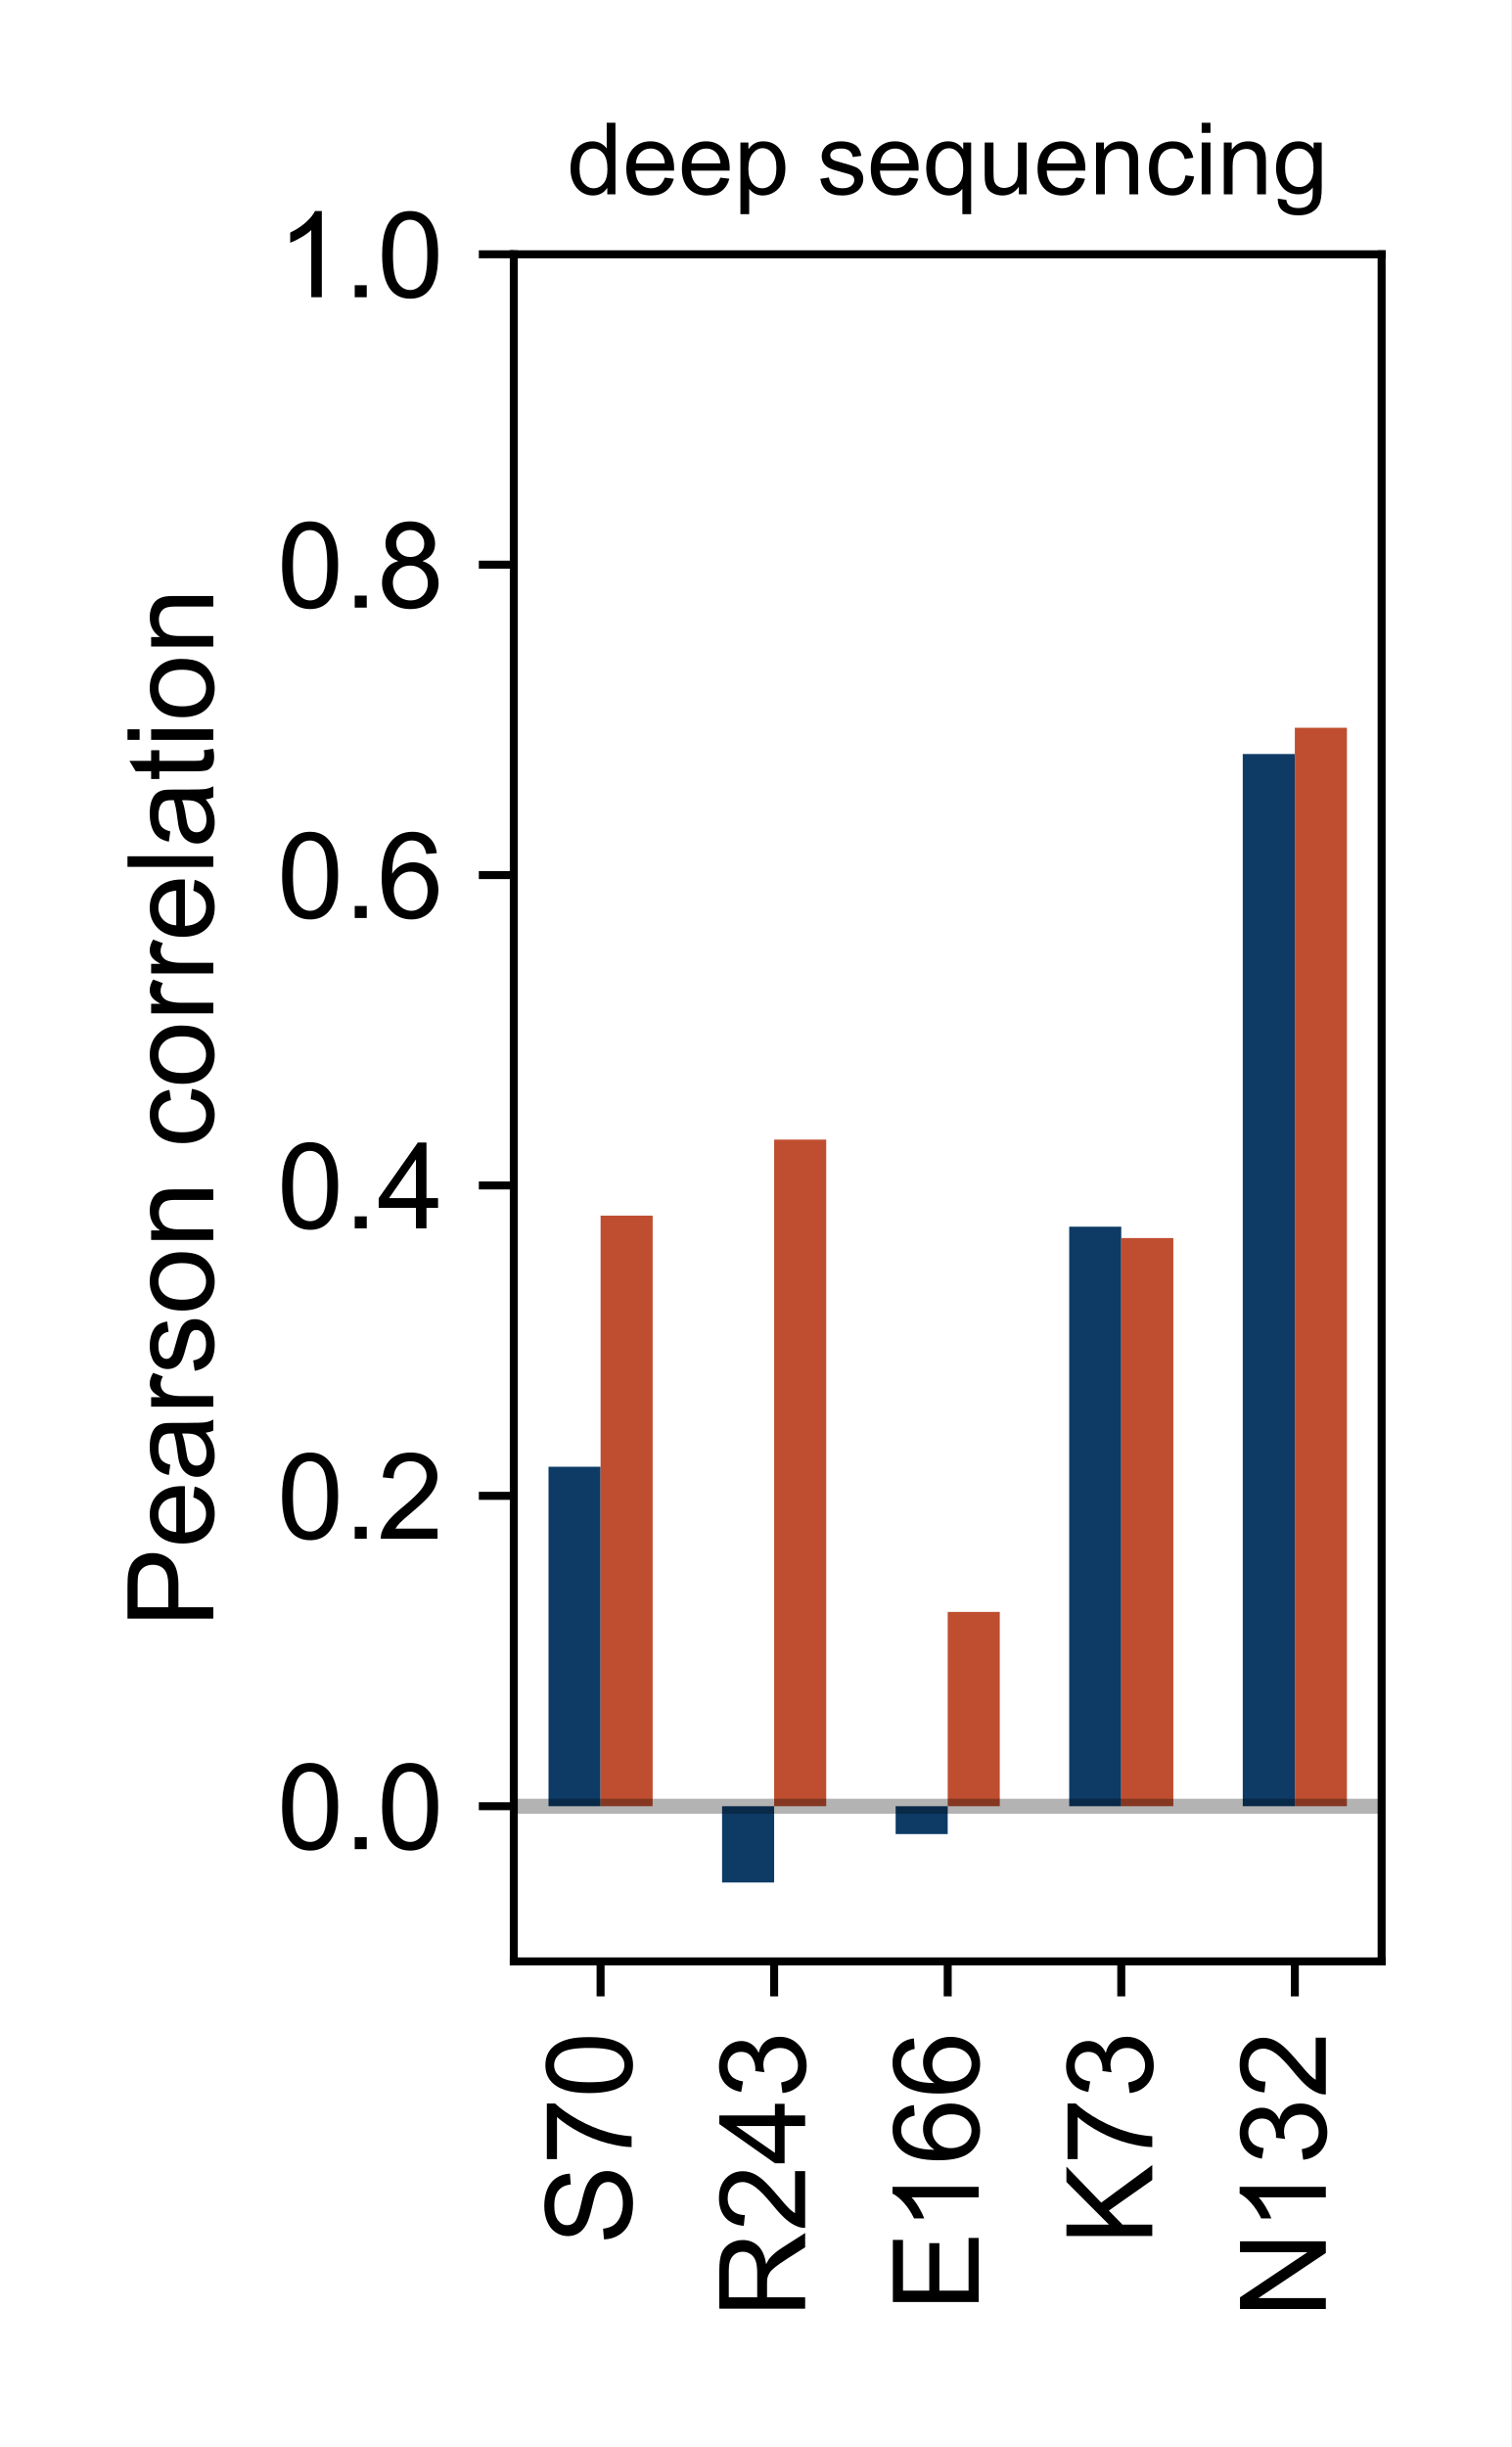
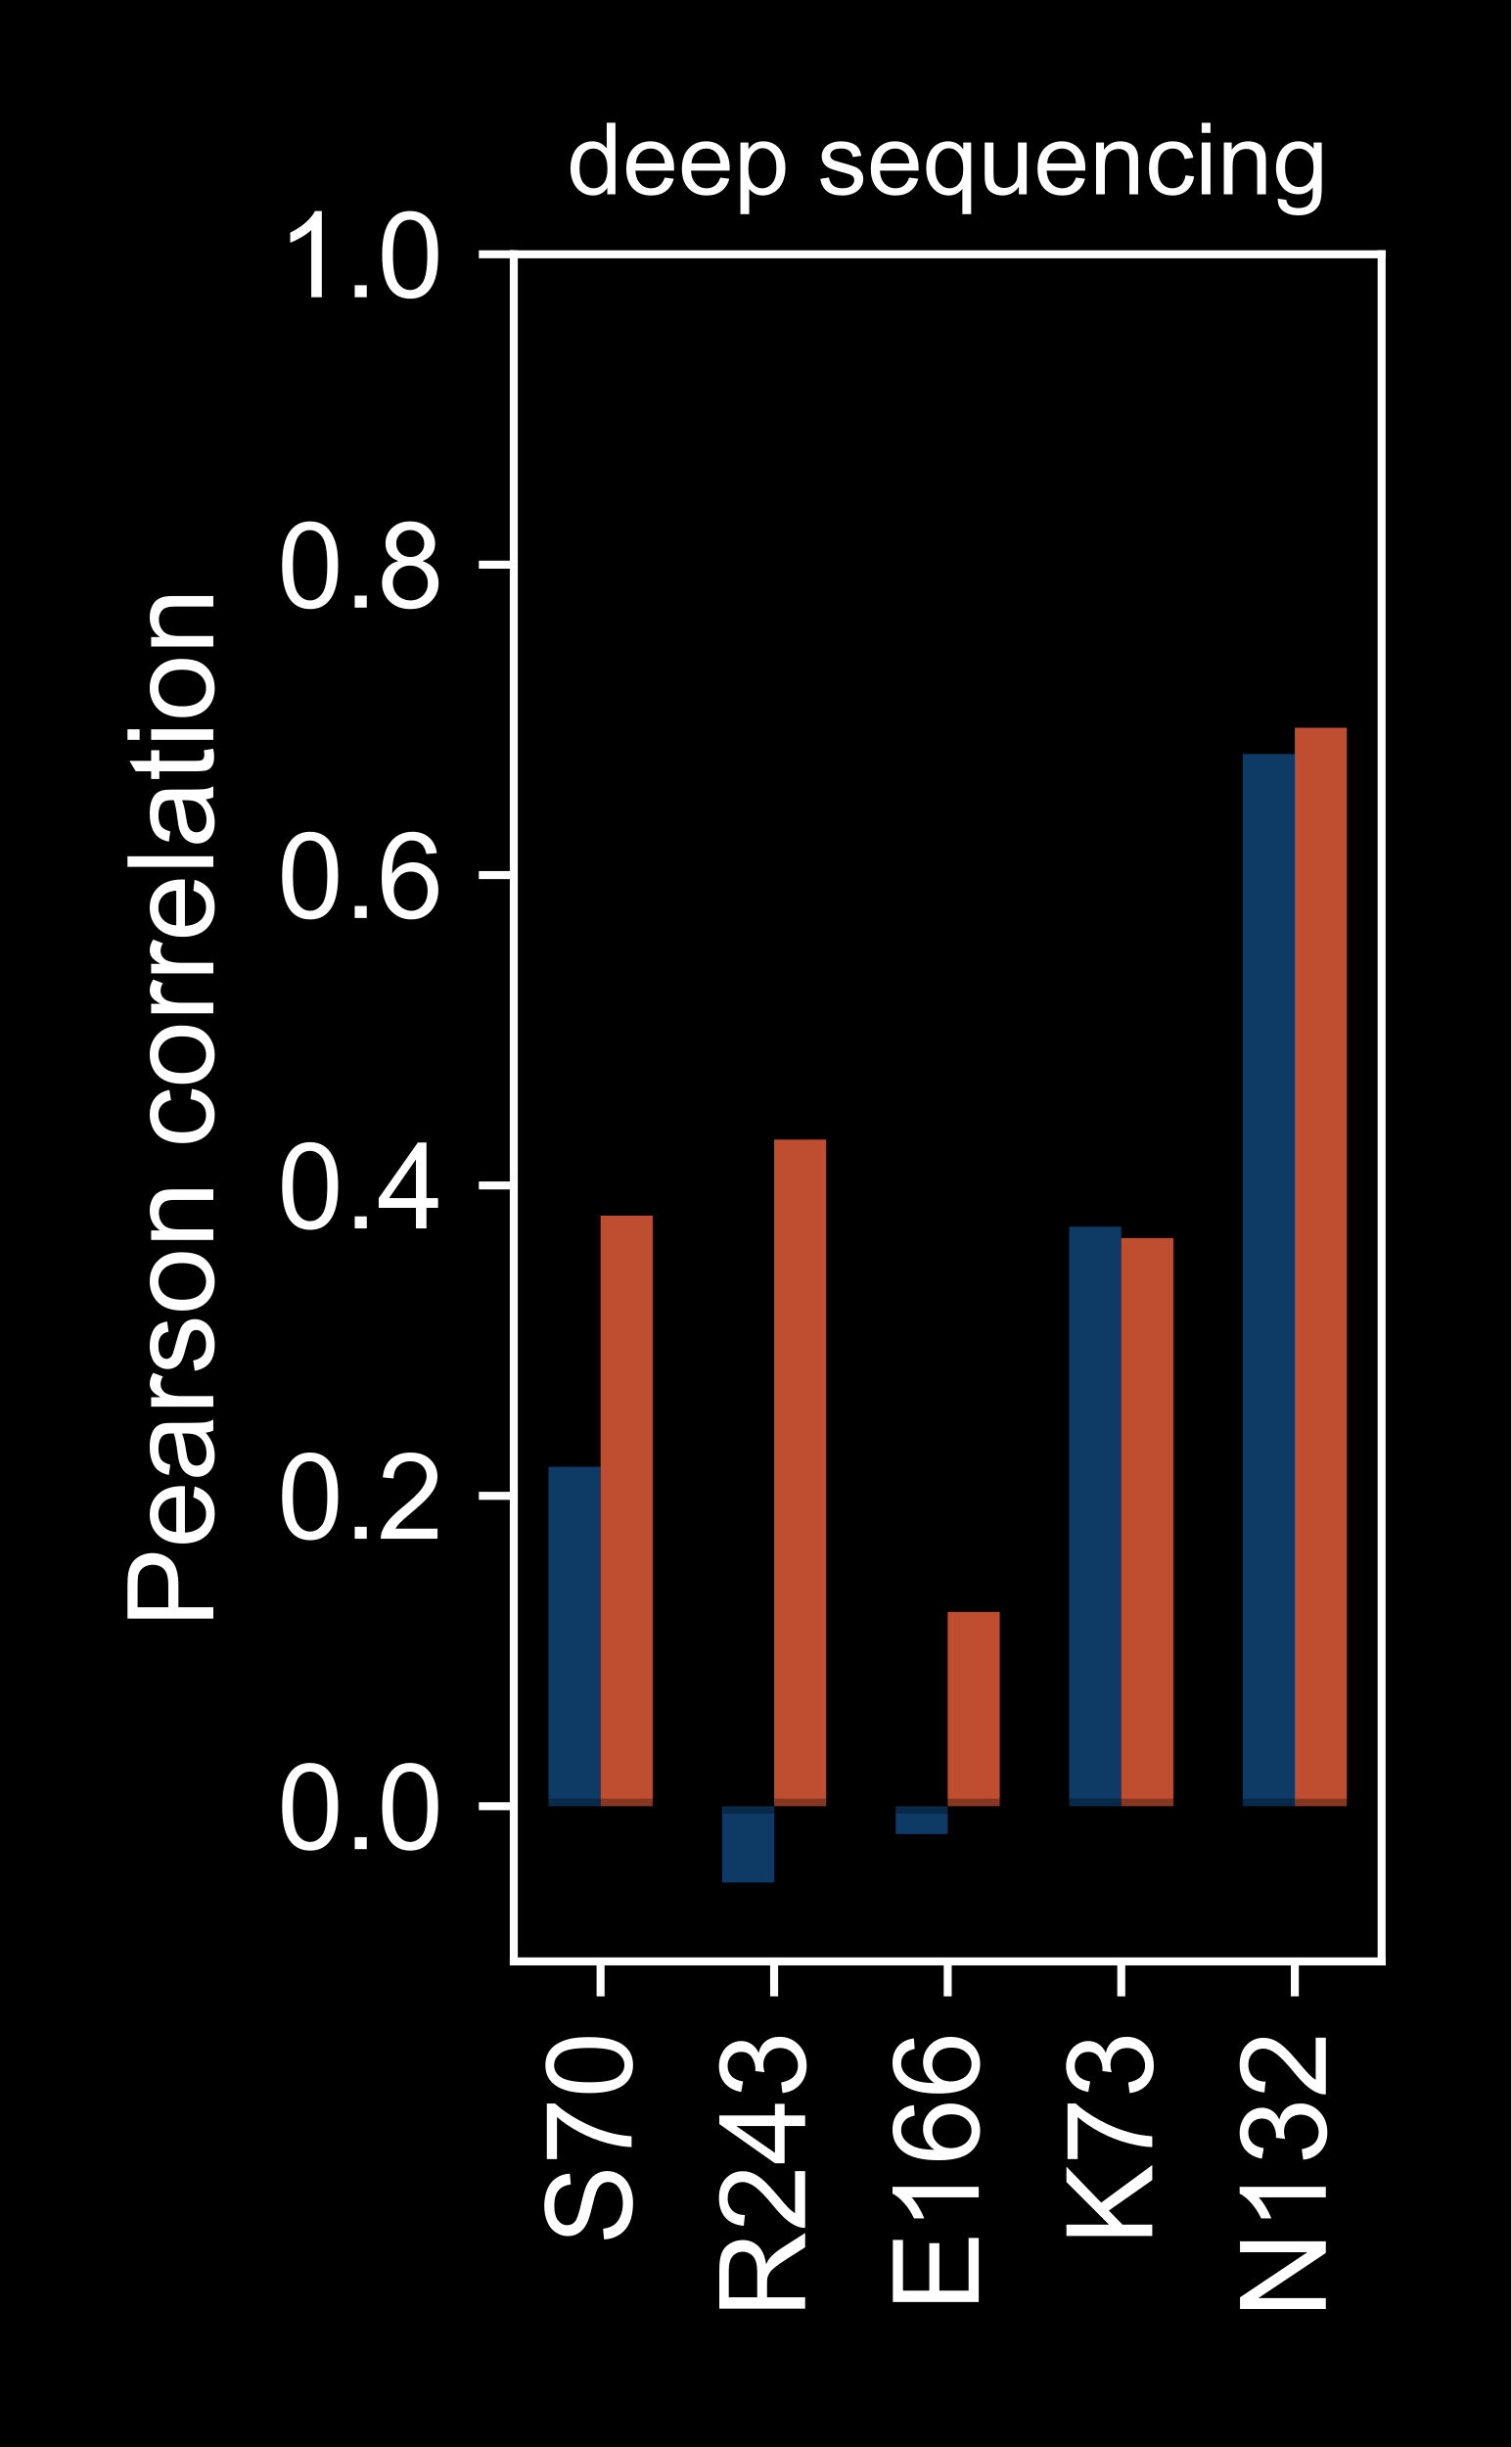
<svg xmlns="http://www.w3.org/2000/svg" xmlns:xlink="http://www.w3.org/1999/xlink" width="151.2pt" height="244.8pt" viewBox="0 0 151.2 244.8" version="1.1">
  <defs>
    <style type="text/css">*{stroke-linejoin: round; stroke-linecap: butt}</style>
  </defs>
  <g id="figure_1">
    <g id="patch_1">
-       <path d="M 0 244.8  L 151.2 244.8  L 151.2 0  L 0 0  z " style="fill: #ffffff" />
+       <path d="M 0 244.8  L 151.2 244.8  L 151.2 0  L 0 0  z " />
    </g>
    <g id="axes_1">
      <g id="patch_2">
-         <path d="M 51.41 196.22  L 138.24 196.22  L 138.24 25.44  L 51.41 25.44  z " style="fill: #ffffff" />
+         <path d="M 51.41 196.22  L 138.24 196.22  L 138.24 25.44  L 51.41 25.44  z " />
      </g>
      <g id="patch_3">
-         <path d="M 54.883 180.695  L 60.093 180.695  L 60.093 146.735  L 54.883 146.735  z " clip-path="url(#p0dbfb84acb)" style="fill: #0d3b66" />
+         <path d="M 54.883 180.695  L 60.093 180.695  L 60.093 146.735  L 54.883 146.735  z " clip-path="url(#pf752a620ba)" style="fill: #0d3b66" />
      </g>
      <g id="patch_4">
-         <path d="M 72.249 180.695  L 77.459 180.695  L 77.459 188.326  L 72.249 188.326  z " clip-path="url(#p0dbfb84acb)" style="fill: #0d3b66" />
+         <path d="M 72.249 180.695  L 77.459 180.695  L 77.459 188.326  L 72.249 188.326  z " clip-path="url(#pf752a620ba)" style="fill: #0d3b66" />
      </g>
      <g id="patch_5">
-         <path d="M 89.615 180.695  L 94.825 180.695  L 94.825 183.482  L 89.615 183.482  z " clip-path="url(#p0dbfb84acb)" style="fill: #0d3b66" />
+         <path d="M 89.615 180.695  L 94.825 180.695  L 94.825 183.482  L 89.615 183.482  z " clip-path="url(#pf752a620ba)" style="fill: #0d3b66" />
      </g>
      <g id="patch_6">
-         <path d="M 106.981 180.695  L 112.191 180.695  L 112.191 122.719  L 106.981 122.719  z " clip-path="url(#p0dbfb84acb)" style="fill: #0d3b66" />
+         <path d="M 106.981 180.695  L 112.191 180.695  L 112.191 122.719  L 106.981 122.719  z " clip-path="url(#pf752a620ba)" style="fill: #0d3b66" />
      </g>
      <g id="patch_7">
-         <path d="M 124.347 180.695  L 129.557 180.695  L 129.557 75.433  L 124.347 75.433  z " clip-path="url(#p0dbfb84acb)" style="fill: #0d3b66" />
+         <path d="M 124.347 180.695  L 129.557 180.695  L 129.557 75.433  L 124.347 75.433  z " clip-path="url(#pf752a620ba)" style="fill: #0d3b66" />
      </g>
      <g id="patch_8">
-         <path d="M 60.093 180.695  L 65.303 180.695  L 65.303 121.613  L 60.093 121.613  z " clip-path="url(#p0dbfb84acb)" style="fill: #bf4e30" />
+         <path d="M 60.093 180.695  L 65.303 180.695  L 65.303 121.613  L 60.093 121.613  z " clip-path="url(#pf752a620ba)" style="fill: #bf4e30" />
      </g>
      <g id="patch_9">
-         <path d="M 77.459 180.695  L 82.669 180.695  L 82.669 114.006  L 77.459 114.006  z " clip-path="url(#p0dbfb84acb)" style="fill: #bf4e30" />
+         <path d="M 77.459 180.695  L 82.669 180.695  L 82.669 114.006  L 77.459 114.006  z " clip-path="url(#pf752a620ba)" style="fill: #bf4e30" />
      </g>
      <g id="patch_10">
-         <path d="M 94.825 180.695  L 100.035 180.695  L 100.035 161.258  L 94.825 161.258  z " clip-path="url(#p0dbfb84acb)" style="fill: #bf4e30" />
+         <path d="M 94.825 180.695  L 100.035 180.695  L 100.035 161.258  L 94.825 161.258  z " clip-path="url(#pf752a620ba)" style="fill: #bf4e30" />
      </g>
      <g id="patch_11">
-         <path d="M 112.191 180.695  L 117.401 180.695  L 117.401 123.856  L 112.191 123.856  z " clip-path="url(#p0dbfb84acb)" style="fill: #bf4e30" />
+         <path d="M 112.191 180.695  L 117.401 180.695  L 117.401 123.856  L 112.191 123.856  z " clip-path="url(#pf752a620ba)" style="fill: #bf4e30" />
      </g>
      <g id="patch_12">
-         <path d="M 129.557 180.695  L 134.767 180.695  L 134.767 72.806  L 129.557 72.806  z " clip-path="url(#p0dbfb84acb)" style="fill: #bf4e30" />
+         <path d="M 129.557 180.695  L 134.767 180.695  L 134.767 72.806  L 129.557 72.806  z " clip-path="url(#pf752a620ba)" style="fill: #bf4e30" />
      </g>
      <g id="matplotlib.axis_1">
        <g id="xtick_1">
          <g id="line2d_1">
            <defs>
-               <path id="m5534ff2f83" d="M 0 0  L 0 3.5  " style="stroke: #000000; stroke-width: 0.8" />
+               <path id="mbee1809732" d="M 0 0  L 0 3.5  " style="stroke: #ffffff; stroke-width: 0.8" />
            </defs>
            <g>
-               <use xlink:href="#m5534ff2f83" x="60.093" y="196.22" style="stroke: #000000; stroke-width: 0.8" />
+               <use xlink:href="#mbee1809732" x="60.093" y="196.22" style="fill: #ffffff; stroke: #ffffff; stroke-width: 0.8" />
            </g>
          </g>
          <g id="text_1">
-             <g transform="translate(63.19519 224.5706) rotate(-90) scale(0.12 -0.12)">
+             <g style="fill: #ffffff" transform="translate(63.19519 224.5706) rotate(-90) scale(0.12 -0.12)">
              <defs>
                <path id="ArialMT-53" d="M 288 1472  L 859 1522  Q 900 1178 1048 958  Q 1197 738 1509 602  Q 1822 466 2213 466  Q 2559 466 2825 569  Q 3091 672 3220 851  Q 3350 1031 3350 1244  Q 3350 1459 3225 1620  Q 3100 1781 2813 1891  Q 2628 1963 1997 2114  Q 1366 2266 1113 2400  Q 784 2572 623 2826  Q 463 3081 463 3397  Q 463 3744 659 4045  Q 856 4347 1234 4503  Q 1613 4659 2075 4659  Q 2584 4659 2973 4495  Q 3363 4331 3572 4012  Q 3781 3694 3797 3291  L 3216 3247  Q 3169 3681 2898 3903  Q 2628 4125 2100 4125  Q 1550 4125 1298 3923  Q 1047 3722 1047 3438  Q 1047 3191 1225 3031  Q 1400 2872 2139 2705  Q 2878 2538 3153 2413  Q 3553 2228 3743 1945  Q 3934 1663 3934 1294  Q 3934 928 3725 604  Q 3516 281 3123 101  Q 2731 -78 2241 -78  Q 1619 -78 1198 103  Q 778 284 539 648  Q 300 1013 288 1472  z " transform="scale(0.015625)" />
                <path id="ArialMT-37" d="M 303 3981  L 303 4522  L 3269 4522  L 3269 4084  Q 2831 3619 2401 2847  Q 1972 2075 1738 1259  Q 1569 684 1522 0  L 944 0  Q 953 541 1156 1306  Q 1359 2072 1739 2783  Q 2119 3494 2547 3981  L 303 3981  z " transform="scale(0.015625)" />
                <path id="ArialMT-30" d="M 266 2259  Q 266 3072 433 3567  Q 600 4063 929 4331  Q 1259 4600 1759 4600  Q 2128 4600 2406 4451  Q 2684 4303 2865 4023  Q 3047 3744 3150 3342  Q 3253 2941 3253 2259  Q 3253 1453 3087 958  Q 2922 463 2592 192  Q 2263 -78 1759 -78  Q 1097 -78 719 397  Q 266 969 266 2259  z M 844 2259  Q 844 1131 1108 757  Q 1372 384 1759 384  Q 2147 384 2411 759  Q 2675 1134 2675 2259  Q 2675 3391 2411 3762  Q 2147 4134 1753 4134  Q 1366 4134 1134 3806  Q 844 3388 844 2259  z " transform="scale(0.015625)" />
              </defs>
              <use xlink:href="#ArialMT-53" />
              <use xlink:href="#ArialMT-37" x="66.699" />
              <use xlink:href="#ArialMT-30" x="122.314" />
            </g>
          </g>
        </g>
        <g id="xtick_2">
          <g id="line2d_2">
            <g>
-               <use xlink:href="#m5534ff2f83" x="77.459" y="196.22" style="stroke: #000000; stroke-width: 0.8" />
+               <use xlink:href="#mbee1809732" x="77.459" y="196.22" style="fill: #ffffff; stroke: #ffffff; stroke-width: 0.8" />
            </g>
          </g>
          <g id="text_2">
-             <g transform="translate(80.56119 231.9056) rotate(-90) scale(0.12 -0.12)">
+             <g style="fill: #ffffff" transform="translate(80.56119 231.9056) rotate(-90) scale(0.12 -0.12)">
              <defs>
                <path id="ArialMT-52" d="M 503 0  L 503 4581  L 2534 4581  Q 3147 4581 3465 4457  Q 3784 4334 3975 4021  Q 4166 3709 4166 3331  Q 4166 2844 3850 2509  Q 3534 2175 2875 2084  Q 3116 1969 3241 1856  Q 3506 1613 3744 1247  L 4541 0  L 3778 0  L 3172 953  Q 2906 1366 2734 1584  Q 2563 1803 2427 1890  Q 2291 1978 2150 2013  Q 2047 2034 1813 2034  L 1109 2034  L 1109 0  L 503 0  z M 1109 2559  L 2413 2559  Q 2828 2559 3062 2645  Q 3297 2731 3419 2920  Q 3541 3109 3541 3331  Q 3541 3656 3305 3865  Q 3069 4075 2559 4075  L 1109 4075  L 1109 2559  z " transform="scale(0.015625)" />
                <path id="ArialMT-32" d="M 3222 541  L 3222 0  L 194 0  Q 188 203 259 391  Q 375 700 629 1000  Q 884 1300 1366 1694  Q 2113 2306 2375 2664  Q 2638 3022 2638 3341  Q 2638 3675 2398 3904  Q 2159 4134 1775 4134  Q 1369 4134 1125 3890  Q 881 3647 878 3216  L 300 3275  Q 359 3922 746 4261  Q 1134 4600 1788 4600  Q 2447 4600 2831 4234  Q 3216 3869 3216 3328  Q 3216 3053 3103 2787  Q 2991 2522 2730 2228  Q 2469 1934 1863 1422  Q 1356 997 1212 845  Q 1069 694 975 541  L 3222 541  z " transform="scale(0.015625)" />
                <path id="ArialMT-34" d="M 2069 0  L 2069 1097  L 81 1097  L 81 1613  L 2172 4581  L 2631 4581  L 2631 1613  L 3250 1613  L 3250 1097  L 2631 1097  L 2631 0  L 2069 0  z M 2069 1613  L 2069 3678  L 634 1613  L 2069 1613  z " transform="scale(0.015625)" />
                <path id="ArialMT-33" d="M 269 1209  L 831 1284  Q 928 806 1161 595  Q 1394 384 1728 384  Q 2125 384 2398 659  Q 2672 934 2672 1341  Q 2672 1728 2419 1979  Q 2166 2231 1775 2231  Q 1616 2231 1378 2169  L 1441 2663  Q 1497 2656 1531 2656  Q 1891 2656 2178 2843  Q 2466 3031 2466 3422  Q 2466 3731 2256 3934  Q 2047 4138 1716 4138  Q 1388 4138 1169 3931  Q 950 3725 888 3313  L 325 3413  Q 428 3978 793 4289  Q 1159 4600 1703 4600  Q 2078 4600 2393 4439  Q 2709 4278 2876 4000  Q 3044 3722 3044 3409  Q 3044 3113 2884 2869  Q 2725 2625 2413 2481  Q 2819 2388 3044 2092  Q 3269 1797 3269 1353  Q 3269 753 2831 336  Q 2394 -81 1725 -81  Q 1122 -81 723 278  Q 325 638 269 1209  z " transform="scale(0.015625)" />
              </defs>
              <use xlink:href="#ArialMT-52" />
              <use xlink:href="#ArialMT-32" x="72.217" />
              <use xlink:href="#ArialMT-34" x="127.832" />
              <use xlink:href="#ArialMT-33" x="183.447" />
            </g>
          </g>
        </g>
        <g id="xtick_3">
          <g id="line2d_3">
            <g>
-               <use xlink:href="#m5534ff2f83" x="94.825" y="196.22" style="stroke: #000000; stroke-width: 0.8" />
+               <use xlink:href="#mbee1809732" x="94.825" y="196.22" style="fill: #ffffff; stroke: #ffffff; stroke-width: 0.8" />
            </g>
          </g>
          <g id="text_3">
-             <g transform="translate(97.92719 231.2438) rotate(-90) scale(0.12 -0.12)">
+             <g style="fill: #ffffff" transform="translate(97.92719 231.2438) rotate(-90) scale(0.12 -0.12)">
              <defs>
                <path id="ArialMT-45" d="M 506 0  L 506 4581  L 3819 4581  L 3819 4041  L 1113 4041  L 1113 2638  L 3647 2638  L 3647 2100  L 1113 2100  L 1113 541  L 3925 541  L 3925 0  L 506 0  z " transform="scale(0.015625)" />
                <path id="ArialMT-31" d="M 2384 0  L 1822 0  L 1822 3584  Q 1619 3391 1289 3197  Q 959 3003 697 2906  L 697 3450  Q 1169 3672 1522 3987  Q 1875 4303 2022 4600  L 2384 4600  L 2384 0  z " transform="scale(0.015625)" />
                <path id="ArialMT-36" d="M 3184 3459  L 2625 3416  Q 2550 3747 2413 3897  Q 2184 4138 1850 4138  Q 1581 4138 1378 3988  Q 1113 3794 959 3422  Q 806 3050 800 2363  Q 1003 2672 1297 2822  Q 1591 2972 1913 2972  Q 2475 2972 2870 2558  Q 3266 2144 3266 1488  Q 3266 1056 3080 686  Q 2894 316 2569 119  Q 2244 -78 1831 -78  Q 1128 -78 684 439  Q 241 956 241 2144  Q 241 3472 731 4075  Q 1159 4600 1884 4600  Q 2425 4600 2770 4297  Q 3116 3994 3184 3459  z M 888 1484  Q 888 1194 1011 928  Q 1134 663 1356 523  Q 1578 384 1822 384  Q 2178 384 2434 671  Q 2691 959 2691 1453  Q 2691 1928 2437 2201  Q 2184 2475 1800 2475  Q 1419 2475 1153 2201  Q 888 1928 888 1484  z " transform="scale(0.015625)" />
              </defs>
              <use xlink:href="#ArialMT-45" />
              <use xlink:href="#ArialMT-31" x="66.699" />
              <use xlink:href="#ArialMT-36" x="122.314" />
              <use xlink:href="#ArialMT-36" x="177.93" />
            </g>
          </g>
        </g>
        <g id="xtick_4">
          <g id="line2d_4">
            <g>
-               <use xlink:href="#m5534ff2f83" x="112.191" y="196.22" style="stroke: #000000; stroke-width: 0.8" />
+               <use xlink:href="#mbee1809732" x="112.191" y="196.22" style="fill: #ffffff; stroke: #ffffff; stroke-width: 0.8" />
            </g>
          </g>
          <g id="text_4">
-             <g transform="translate(115.2932 224.5706) rotate(-90) scale(0.12 -0.12)">
+             <g style="fill: #ffffff" transform="translate(115.2932 224.5706) rotate(-90) scale(0.12 -0.12)">
              <defs>
                <path id="ArialMT-4b" d="M 469 0  L 469 4581  L 1075 4581  L 1075 2309  L 3350 4581  L 4172 4581  L 2250 2725  L 4256 0  L 3456 0  L 1825 2319  L 1075 1588  L 1075 0  L 469 0  z " transform="scale(0.015625)" />
              </defs>
              <use xlink:href="#ArialMT-4b" />
              <use xlink:href="#ArialMT-37" x="66.699" />
              <use xlink:href="#ArialMT-33" x="122.314" />
            </g>
          </g>
        </g>
        <g id="xtick_5">
          <g id="line2d_5">
            <g>
-               <use xlink:href="#m5534ff2f83" x="129.557" y="196.22" style="stroke: #000000; stroke-width: 0.8" />
+               <use xlink:href="#mbee1809732" x="129.557" y="196.22" style="fill: #ffffff; stroke: #ffffff; stroke-width: 0.8" />
            </g>
          </g>
          <g id="text_5">
-             <g transform="translate(132.6592 231.9056) rotate(-90) scale(0.12 -0.12)">
+             <g style="fill: #ffffff" transform="translate(132.6592 231.9056) rotate(-90) scale(0.12 -0.12)">
              <defs>
                <path id="ArialMT-4e" d="M 488 0  L 488 4581  L 1109 4581  L 3516 984  L 3516 4581  L 4097 4581  L 4097 0  L 3475 0  L 1069 3600  L 1069 0  L 488 0  z " transform="scale(0.015625)" />
              </defs>
              <use xlink:href="#ArialMT-4e" />
              <use xlink:href="#ArialMT-31" x="72.217" />
              <use xlink:href="#ArialMT-33" x="127.832" />
              <use xlink:href="#ArialMT-32" x="183.447" />
            </g>
          </g>
        </g>
      </g>
      <g id="matplotlib.axis_2">
        <g id="ytick_1">
          <g id="line2d_6">
            <defs>
-               <path id="me36e4423bd" d="M 0 0  L -3.5 0  " style="stroke: #000000; stroke-width: 0.8" />
+               <path id="m19eb4fec00" d="M 0 0  L -3.5 0  " style="stroke: #ffffff; stroke-width: 0.8" />
            </defs>
            <g>
-               <use xlink:href="#me36e4423bd" x="51.41" y="180.695" style="stroke: #000000; stroke-width: 0.8" />
+               <use xlink:href="#m19eb4fec00" x="51.41" y="180.695" style="fill: #ffffff; stroke: #ffffff; stroke-width: 0.8" />
            </g>
          </g>
          <g id="text_6">
-             <g transform="translate(27.73 184.9892) scale(0.12 -0.12)">
+             <g style="fill: #ffffff" transform="translate(27.73 184.9892) scale(0.12 -0.12)">
              <defs>
                <path id="ArialMT-2e" d="M 581 0  L 581 641  L 1222 641  L 1222 0  L 581 0  z " transform="scale(0.015625)" />
              </defs>
              <use xlink:href="#ArialMT-30" />
              <use xlink:href="#ArialMT-2e" x="55.615" />
              <use xlink:href="#ArialMT-30" x="83.398" />
            </g>
          </g>
        </g>
        <g id="ytick_2">
          <g id="line2d_7">
            <g>
-               <use xlink:href="#me36e4423bd" x="51.41" y="149.644" style="stroke: #000000; stroke-width: 0.8" />
+               <use xlink:href="#m19eb4fec00" x="51.41" y="149.644" style="fill: #ffffff; stroke: #ffffff; stroke-width: 0.8" />
            </g>
          </g>
          <g id="text_7">
-             <g transform="translate(27.73 153.9383) scale(0.12 -0.12)">
+             <g style="fill: #ffffff" transform="translate(27.73 153.9383) scale(0.12 -0.12)">
              <use xlink:href="#ArialMT-30" />
              <use xlink:href="#ArialMT-2e" x="55.615" />
              <use xlink:href="#ArialMT-32" x="83.398" />
            </g>
          </g>
        </g>
        <g id="ytick_3">
          <g id="line2d_8">
            <g>
-               <use xlink:href="#me36e4423bd" x="51.41" y="118.593" style="stroke: #000000; stroke-width: 0.8" />
+               <use xlink:href="#m19eb4fec00" x="51.41" y="118.593" style="fill: #ffffff; stroke: #ffffff; stroke-width: 0.8" />
            </g>
          </g>
          <g id="text_8">
-             <g transform="translate(27.73 122.8874) scale(0.12 -0.12)">
+             <g style="fill: #ffffff" transform="translate(27.73 122.8874) scale(0.12 -0.12)">
              <use xlink:href="#ArialMT-30" />
              <use xlink:href="#ArialMT-2e" x="55.615" />
              <use xlink:href="#ArialMT-34" x="83.398" />
            </g>
          </g>
        </g>
        <g id="ytick_4">
          <g id="line2d_9">
            <g>
-               <use xlink:href="#me36e4423bd" x="51.41" y="87.542" style="stroke: #000000; stroke-width: 0.8" />
+               <use xlink:href="#m19eb4fec00" x="51.41" y="87.542" style="fill: #ffffff; stroke: #ffffff; stroke-width: 0.8" />
            </g>
          </g>
          <g id="text_9">
-             <g transform="translate(27.73 91.83651) scale(0.12 -0.12)">
+             <g style="fill: #ffffff" transform="translate(27.73 91.83651) scale(0.12 -0.12)">
              <use xlink:href="#ArialMT-30" />
              <use xlink:href="#ArialMT-2e" x="55.615" />
              <use xlink:href="#ArialMT-36" x="83.398" />
            </g>
          </g>
        </g>
        <g id="ytick_5">
          <g id="line2d_10">
            <g>
-               <use xlink:href="#me36e4423bd" x="51.41" y="56.491" style="stroke: #000000; stroke-width: 0.8" />
+               <use xlink:href="#m19eb4fec00" x="51.41" y="56.491" style="fill: #ffffff; stroke: #ffffff; stroke-width: 0.8" />
            </g>
          </g>
          <g id="text_10">
-             <g transform="translate(27.73 60.7856) scale(0.12 -0.12)">
+             <g style="fill: #ffffff" transform="translate(27.73 60.7856) scale(0.12 -0.12)">
              <defs>
                <path id="ArialMT-38" d="M 1131 2484  Q 781 2613 612 2850  Q 444 3088 444 3419  Q 444 3919 803 4259  Q 1163 4600 1759 4600  Q 2359 4600 2725 4251  Q 3091 3903 3091 3403  Q 3091 3084 2923 2848  Q 2756 2613 2416 2484  Q 2838 2347 3058 2040  Q 3278 1734 3278 1309  Q 3278 722 2862 322  Q 2447 -78 1769 -78  Q 1091 -78 675 323  Q 259 725 259 1325  Q 259 1772 486 2073  Q 713 2375 1131 2484  z M 1019 3438  Q 1019 3113 1228 2906  Q 1438 2700 1772 2700  Q 2097 2700 2305 2904  Q 2513 3109 2513 3406  Q 2513 3716 2298 3927  Q 2084 4138 1766 4138  Q 1444 4138 1231 3931  Q 1019 3725 1019 3438  z M 838 1322  Q 838 1081 952 856  Q 1066 631 1291 507  Q 1516 384 1775 384  Q 2178 384 2440 643  Q 2703 903 2703 1303  Q 2703 1709 2433 1975  Q 2163 2241 1756 2241  Q 1359 2241 1098 1978  Q 838 1716 838 1322  z " transform="scale(0.015625)" />
              </defs>
              <use xlink:href="#ArialMT-30" />
              <use xlink:href="#ArialMT-2e" x="55.615" />
              <use xlink:href="#ArialMT-38" x="83.398" />
            </g>
          </g>
        </g>
        <g id="ytick_6">
          <g id="line2d_11">
            <g>
-               <use xlink:href="#me36e4423bd" x="51.41" y="25.44" style="stroke: #000000; stroke-width: 0.8" />
+               <use xlink:href="#m19eb4fec00" x="51.41" y="25.44" style="fill: #ffffff; stroke: #ffffff; stroke-width: 0.8" />
            </g>
          </g>
          <g id="text_11">
-             <g transform="translate(27.73 29.73469) scale(0.12 -0.12)">
+             <g style="fill: #ffffff" transform="translate(27.73 29.73469) scale(0.12 -0.12)">
              <use xlink:href="#ArialMT-31" />
              <use xlink:href="#ArialMT-2e" x="55.615" />
              <use xlink:href="#ArialMT-30" x="83.398" />
            </g>
          </g>
        </g>
        <g id="text_12">
-           <g transform="translate(21.345 162.8547) rotate(-90) scale(0.12 -0.12)">
+           <g style="fill: #ffffff" transform="translate(21.345 162.8547) rotate(-90) scale(0.12 -0.12)">
            <defs>
              <path id="ArialMT-50" d="M 494 0  L 494 4581  L 2222 4581  Q 2678 4581 2919 4538  Q 3256 4481 3484 4323  Q 3713 4166 3852 3881  Q 3991 3597 3991 3256  Q 3991 2672 3619 2267  Q 3247 1863 2275 1863  L 1100 1863  L 1100 0  L 494 0  z M 1100 2403  L 2284 2403  Q 2872 2403 3119 2622  Q 3366 2841 3366 3238  Q 3366 3525 3220 3729  Q 3075 3934 2838 4000  Q 2684 4041 2272 4041  L 1100 4041  L 1100 2403  z " transform="scale(0.015625)" />
              <path id="ArialMT-65" d="M 2694 1069  L 3275 997  Q 3138 488 2766 206  Q 2394 -75 1816 -75  Q 1088 -75 661 373  Q 234 822 234 1631  Q 234 2469 665 2931  Q 1097 3394 1784 3394  Q 2450 3394 2872 2941  Q 3294 2488 3294 1666  Q 3294 1616 3291 1516  L 816 1516  Q 847 969 1125 678  Q 1403 388 1819 388  Q 2128 388 2347 550  Q 2566 713 2694 1069  z M 847 1978  L 2700 1978  Q 2663 2397 2488 2606  Q 2219 2931 1791 2931  Q 1403 2931 1139 2672  Q 875 2413 847 1978  z " transform="scale(0.015625)" />
              <path id="ArialMT-61" d="M 2588 409  Q 2275 144 1986 34  Q 1697 -75 1366 -75  Q 819 -75 525 192  Q 231 459 231 875  Q 231 1119 342 1320  Q 453 1522 633 1644  Q 813 1766 1038 1828  Q 1203 1872 1538 1913  Q 2219 1994 2541 2106  Q 2544 2222 2544 2253  Q 2544 2597 2384 2738  Q 2169 2928 1744 2928  Q 1347 2928 1158 2789  Q 969 2650 878 2297  L 328 2372  Q 403 2725 575 2942  Q 747 3159 1072 3276  Q 1397 3394 1825 3394  Q 2250 3394 2515 3294  Q 2781 3194 2906 3042  Q 3031 2891 3081 2659  Q 3109 2516 3109 2141  L 3109 1391  Q 3109 606 3145 398  Q 3181 191 3288 0  L 2700 0  Q 2613 175 2588 409  z M 2541 1666  Q 2234 1541 1622 1453  Q 1275 1403 1131 1340  Q 988 1278 909 1158  Q 831 1038 831 891  Q 831 666 1001 516  Q 1172 366 1500 366  Q 1825 366 2078 508  Q 2331 650 2450 897  Q 2541 1088 2541 1459  L 2541 1666  z " transform="scale(0.015625)" />
              <path id="ArialMT-72" d="M 416 0  L 416 3319  L 922 3319  L 922 2816  Q 1116 3169 1280 3281  Q 1444 3394 1641 3394  Q 1925 3394 2219 3213  L 2025 2691  Q 1819 2813 1613 2813  Q 1428 2813 1281 2702  Q 1134 2591 1072 2394  Q 978 2094 978 1738  L 978 0  L 416 0  z " transform="scale(0.015625)" />
              <path id="ArialMT-73" d="M 197 991  L 753 1078  Q 800 744 1014 566  Q 1228 388 1613 388  Q 2000 388 2187 545  Q 2375 703 2375 916  Q 2375 1106 2209 1216  Q 2094 1291 1634 1406  Q 1016 1563 777 1677  Q 538 1791 414 1992  Q 291 2194 291 2438  Q 291 2659 392 2848  Q 494 3038 669 3163  Q 800 3259 1026 3326  Q 1253 3394 1513 3394  Q 1903 3394 2198 3281  Q 2494 3169 2634 2976  Q 2775 2784 2828 2463  L 2278 2388  Q 2241 2644 2061 2787  Q 1881 2931 1553 2931  Q 1166 2931 1000 2803  Q 834 2675 834 2503  Q 834 2394 903 2306  Q 972 2216 1119 2156  Q 1203 2125 1616 2013  Q 2213 1853 2448 1751  Q 2684 1650 2818 1456  Q 2953 1263 2953 975  Q 2953 694 2789 445  Q 2625 197 2315 61  Q 2006 -75 1616 -75  Q 969 -75 630 194  Q 291 463 197 991  z " transform="scale(0.015625)" />
              <path id="ArialMT-6f" d="M 213 1659  Q 213 2581 725 3025  Q 1153 3394 1769 3394  Q 2453 3394 2887 2945  Q 3322 2497 3322 1706  Q 3322 1066 3130 698  Q 2938 331 2570 128  Q 2203 -75 1769 -75  Q 1072 -75 642 372  Q 213 819 213 1659  z M 791 1659  Q 791 1022 1069 705  Q 1347 388 1769 388  Q 2188 388 2466 706  Q 2744 1025 2744 1678  Q 2744 2294 2464 2611  Q 2184 2928 1769 2928  Q 1347 2928 1069 2612  Q 791 2297 791 1659  z " transform="scale(0.015625)" />
              <path id="ArialMT-6e" d="M 422 0  L 422 3319  L 928 3319  L 928 2847  Q 1294 3394 1984 3394  Q 2284 3394 2536 3286  Q 2788 3178 2913 3003  Q 3038 2828 3088 2588  Q 3119 2431 3119 2041  L 3119 0  L 2556 0  L 2556 2019  Q 2556 2363 2490 2533  Q 2425 2703 2258 2804  Q 2091 2906 1866 2906  Q 1506 2906 1245 2678  Q 984 2450 984 1813  L 984 0  L 422 0  z " transform="scale(0.015625)" />
              <path id="ArialMT-20" transform="scale(0.015625)" />
              <path id="ArialMT-63" d="M 2588 1216  L 3141 1144  Q 3050 572 2676 248  Q 2303 -75 1759 -75  Q 1078 -75 664 370  Q 250 816 250 1647  Q 250 2184 428 2587  Q 606 2991 970 3192  Q 1334 3394 1763 3394  Q 2303 3394 2647 3120  Q 2991 2847 3088 2344  L 2541 2259  Q 2463 2594 2264 2762  Q 2066 2931 1784 2931  Q 1359 2931 1093 2626  Q 828 2322 828 1663  Q 828 994 1084 691  Q 1341 388 1753 388  Q 2084 388 2306 591  Q 2528 794 2588 1216  z " transform="scale(0.015625)" />
              <path id="ArialMT-6c" d="M 409 0  L 409 4581  L 972 4581  L 972 0  L 409 0  z " transform="scale(0.015625)" />
              <path id="ArialMT-74" d="M 1650 503  L 1731 6  Q 1494 -44 1306 -44  Q 1000 -44 831 53  Q 663 150 594 308  Q 525 466 525 972  L 525 2881  L 113 2881  L 113 3319  L 525 3319  L 525 4141  L 1084 4478  L 1084 3319  L 1650 3319  L 1650 2881  L 1084 2881  L 1084 941  Q 1084 700 1114 631  Q 1144 563 1211 522  Q 1278 481 1403 481  Q 1497 481 1650 503  z " transform="scale(0.015625)" />
              <path id="ArialMT-69" d="M 425 3934  L 425 4581  L 988 4581  L 988 3934  L 425 3934  z M 425 0  L 425 3319  L 988 3319  L 988 0  L 425 0  z " transform="scale(0.015625)" />
            </defs>
            <use xlink:href="#ArialMT-50" />
            <use xlink:href="#ArialMT-65" x="66.699" />
            <use xlink:href="#ArialMT-61" x="122.314" />
            <use xlink:href="#ArialMT-72" x="177.93" />
            <use xlink:href="#ArialMT-73" x="211.23" />
            <use xlink:href="#ArialMT-6f" x="261.23" />
            <use xlink:href="#ArialMT-6e" x="316.846" />
            <use xlink:href="#ArialMT-20" x="372.461" />
            <use xlink:href="#ArialMT-63" x="400.244" />
            <use xlink:href="#ArialMT-6f" x="450.244" />
            <use xlink:href="#ArialMT-72" x="505.859" />
            <use xlink:href="#ArialMT-72" x="539.16" />
            <use xlink:href="#ArialMT-65" x="572.461" />
            <use xlink:href="#ArialMT-6c" x="628.076" />
            <use xlink:href="#ArialMT-61" x="650.293" />
            <use xlink:href="#ArialMT-74" x="705.908" />
            <use xlink:href="#ArialMT-69" x="733.691" />
            <use xlink:href="#ArialMT-6f" x="755.908" />
            <use xlink:href="#ArialMT-6e" x="811.523" />
          </g>
        </g>
      </g>
      <g id="line2d_12">
-         <path d="M 51.41 180.695  L 138.24 180.695  " clip-path="url(#p0dbfb84acb)" style="fill: none; stroke: #000000; stroke-opacity: 0.3; stroke-width: 1.5; stroke-linecap: square" />
+         <path d="M 51.41 180.695  L 138.24 180.695  " clip-path="url(#pf752a620ba)" style="fill: none; stroke: #000000; stroke-opacity: 0.3; stroke-width: 1.5; stroke-linecap: square" />
      </g>
      <g id="patch_13">
-         <path d="M 51.41 196.22  L 51.41 25.44  " style="fill: none; stroke: #000000; stroke-width: 0.8; stroke-linejoin: miter; stroke-linecap: square" />
+         <path d="M 51.41 196.22  L 51.41 25.44  " style="fill: none; stroke: #ffffff; stroke-width: 0.8; stroke-linejoin: miter; stroke-linecap: square" />
      </g>
      <g id="patch_14">
-         <path d="M 138.24 196.22  L 138.24 25.44  " style="fill: none; stroke: #000000; stroke-width: 0.8; stroke-linejoin: miter; stroke-linecap: square" />
+         <path d="M 138.24 196.22  L 138.24 25.44  " style="fill: none; stroke: #ffffff; stroke-width: 0.8; stroke-linejoin: miter; stroke-linecap: square" />
      </g>
      <g id="patch_15">
-         <path d="M 51.41 196.22  L 138.24 196.22  " style="fill: none; stroke: #000000; stroke-width: 0.8; stroke-linejoin: miter; stroke-linecap: square" />
+         <path d="M 51.41 196.22  L 138.24 196.22  " style="fill: none; stroke: #ffffff; stroke-width: 0.8; stroke-linejoin: miter; stroke-linecap: square" />
      </g>
      <g id="patch_16">
-         <path d="M 51.41 25.44  L 138.24 25.44  " style="fill: none; stroke: #000000; stroke-width: 0.8; stroke-linejoin: miter; stroke-linecap: square" />
+         <path d="M 51.41 25.44  L 138.24 25.44  " style="fill: none; stroke: #ffffff; stroke-width: 0.8; stroke-linejoin: miter; stroke-linecap: square" />
      </g>
      <g id="text_13">
-         <g transform="translate(56.73984 19.44) scale(0.1 -0.1)">
+         <g style="fill: #ffffff" transform="translate(56.73984 19.44) scale(0.1 -0.1)">
          <defs>
            <path id="ArialMT-64" d="M 2575 0  L 2575 419  Q 2259 -75 1647 -75  Q 1250 -75 917 144  Q 584 363 401 755  Q 219 1147 219 1656  Q 219 2153 384 2558  Q 550 2963 881 3178  Q 1213 3394 1622 3394  Q 1922 3394 2156 3267  Q 2391 3141 2538 2938  L 2538 4581  L 3097 4581  L 3097 0  L 2575 0  z M 797 1656  Q 797 1019 1065 703  Q 1334 388 1700 388  Q 2069 388 2326 689  Q 2584 991 2584 1609  Q 2584 2291 2321 2609  Q 2059 2928 1675 2928  Q 1300 2928 1048 2622  Q 797 2316 797 1656  z " transform="scale(0.015625)" />
            <path id="ArialMT-70" d="M 422 -1272  L 422 3319  L 934 3319  L 934 2888  Q 1116 3141 1344 3267  Q 1572 3394 1897 3394  Q 2322 3394 2647 3175  Q 2972 2956 3137 2557  Q 3303 2159 3303 1684  Q 3303 1175 3120 767  Q 2938 359 2589 142  Q 2241 -75 1856 -75  Q 1575 -75 1351 44  Q 1128 163 984 344  L 984 -1272  L 422 -1272  z M 931 1641  Q 931 1000 1190 694  Q 1450 388 1819 388  Q 2194 388 2461 705  Q 2728 1022 2728 1688  Q 2728 2322 2467 2637  Q 2206 2953 1844 2953  Q 1484 2953 1207 2617  Q 931 2281 931 1641  z " transform="scale(0.015625)" />
            <path id="ArialMT-71" d="M 2538 -1272  L 2538 353  Q 2406 169 2170 47  Q 1934 -75 1669 -75  Q 1078 -75 651 397  Q 225 869 225 1691  Q 225 2191 398 2587  Q 572 2984 901 3189  Q 1231 3394 1625 3394  Q 2241 3394 2594 2875  L 2594 3319  L 3100 3319  L 3100 -1272  L 2538 -1272  z M 803 1669  Q 803 1028 1072 708  Q 1341 388 1716 388  Q 2075 388 2334 692  Q 2594 997 2594 1619  Q 2594 2281 2320 2615  Q 2047 2950 1678 2950  Q 1313 2950 1058 2639  Q 803 2328 803 1669  z " transform="scale(0.015625)" />
            <path id="ArialMT-75" d="M 2597 0  L 2597 488  Q 2209 -75 1544 -75  Q 1250 -75 995 37  Q 741 150 617 320  Q 494 491 444 738  Q 409 903 409 1263  L 409 3319  L 972 3319  L 972 1478  Q 972 1038 1006 884  Q 1059 663 1231 536  Q 1403 409 1656 409  Q 1909 409 2131 539  Q 2353 669 2445 892  Q 2538 1116 2538 1541  L 2538 3319  L 3100 3319  L 3100 0  L 2597 0  z " transform="scale(0.015625)" />
            <path id="ArialMT-67" d="M 319 -275  L 866 -356  Q 900 -609 1056 -725  Q 1266 -881 1628 -881  Q 2019 -881 2231 -725  Q 2444 -569 2519 -288  Q 2563 -116 2559 434  Q 2191 0 1641 0  Q 956 0 581 494  Q 206 988 206 1678  Q 206 2153 378 2554  Q 550 2956 876 3175  Q 1203 3394 1644 3394  Q 2231 3394 2613 2919  L 2613 3319  L 3131 3319  L 3131 450  Q 3131 -325 2973 -648  Q 2816 -972 2473 -1159  Q 2131 -1347 1631 -1347  Q 1038 -1347 672 -1080  Q 306 -813 319 -275  z M 784 1719  Q 784 1066 1043 766  Q 1303 466 1694 466  Q 2081 466 2343 764  Q 2606 1063 2606 1700  Q 2606 2309 2336 2618  Q 2066 2928 1684 2928  Q 1309 2928 1046 2623  Q 784 2319 784 1719  z " transform="scale(0.015625)" />
          </defs>
          <use xlink:href="#ArialMT-64" />
          <use xlink:href="#ArialMT-65" x="55.615" />
          <use xlink:href="#ArialMT-65" x="111.23" />
          <use xlink:href="#ArialMT-70" x="166.846" />
          <use xlink:href="#ArialMT-20" x="222.461" />
          <use xlink:href="#ArialMT-73" x="250.244" />
          <use xlink:href="#ArialMT-65" x="300.244" />
          <use xlink:href="#ArialMT-71" x="355.859" />
          <use xlink:href="#ArialMT-75" x="411.475" />
          <use xlink:href="#ArialMT-65" x="467.09" />
          <use xlink:href="#ArialMT-6e" x="522.705" />
          <use xlink:href="#ArialMT-63" x="578.32" />
          <use xlink:href="#ArialMT-69" x="628.32" />
          <use xlink:href="#ArialMT-6e" x="650.537" />
          <use xlink:href="#ArialMT-67" x="706.152" />
        </g>
      </g>
    </g>
  </g>
  <defs>
-     <clipPath id="p0dbfb84acb">
+     <clipPath id="pf752a620ba">
      <rect x="51.41" y="25.44" width="86.83" height="170.78" />
    </clipPath>
  </defs>
</svg>
